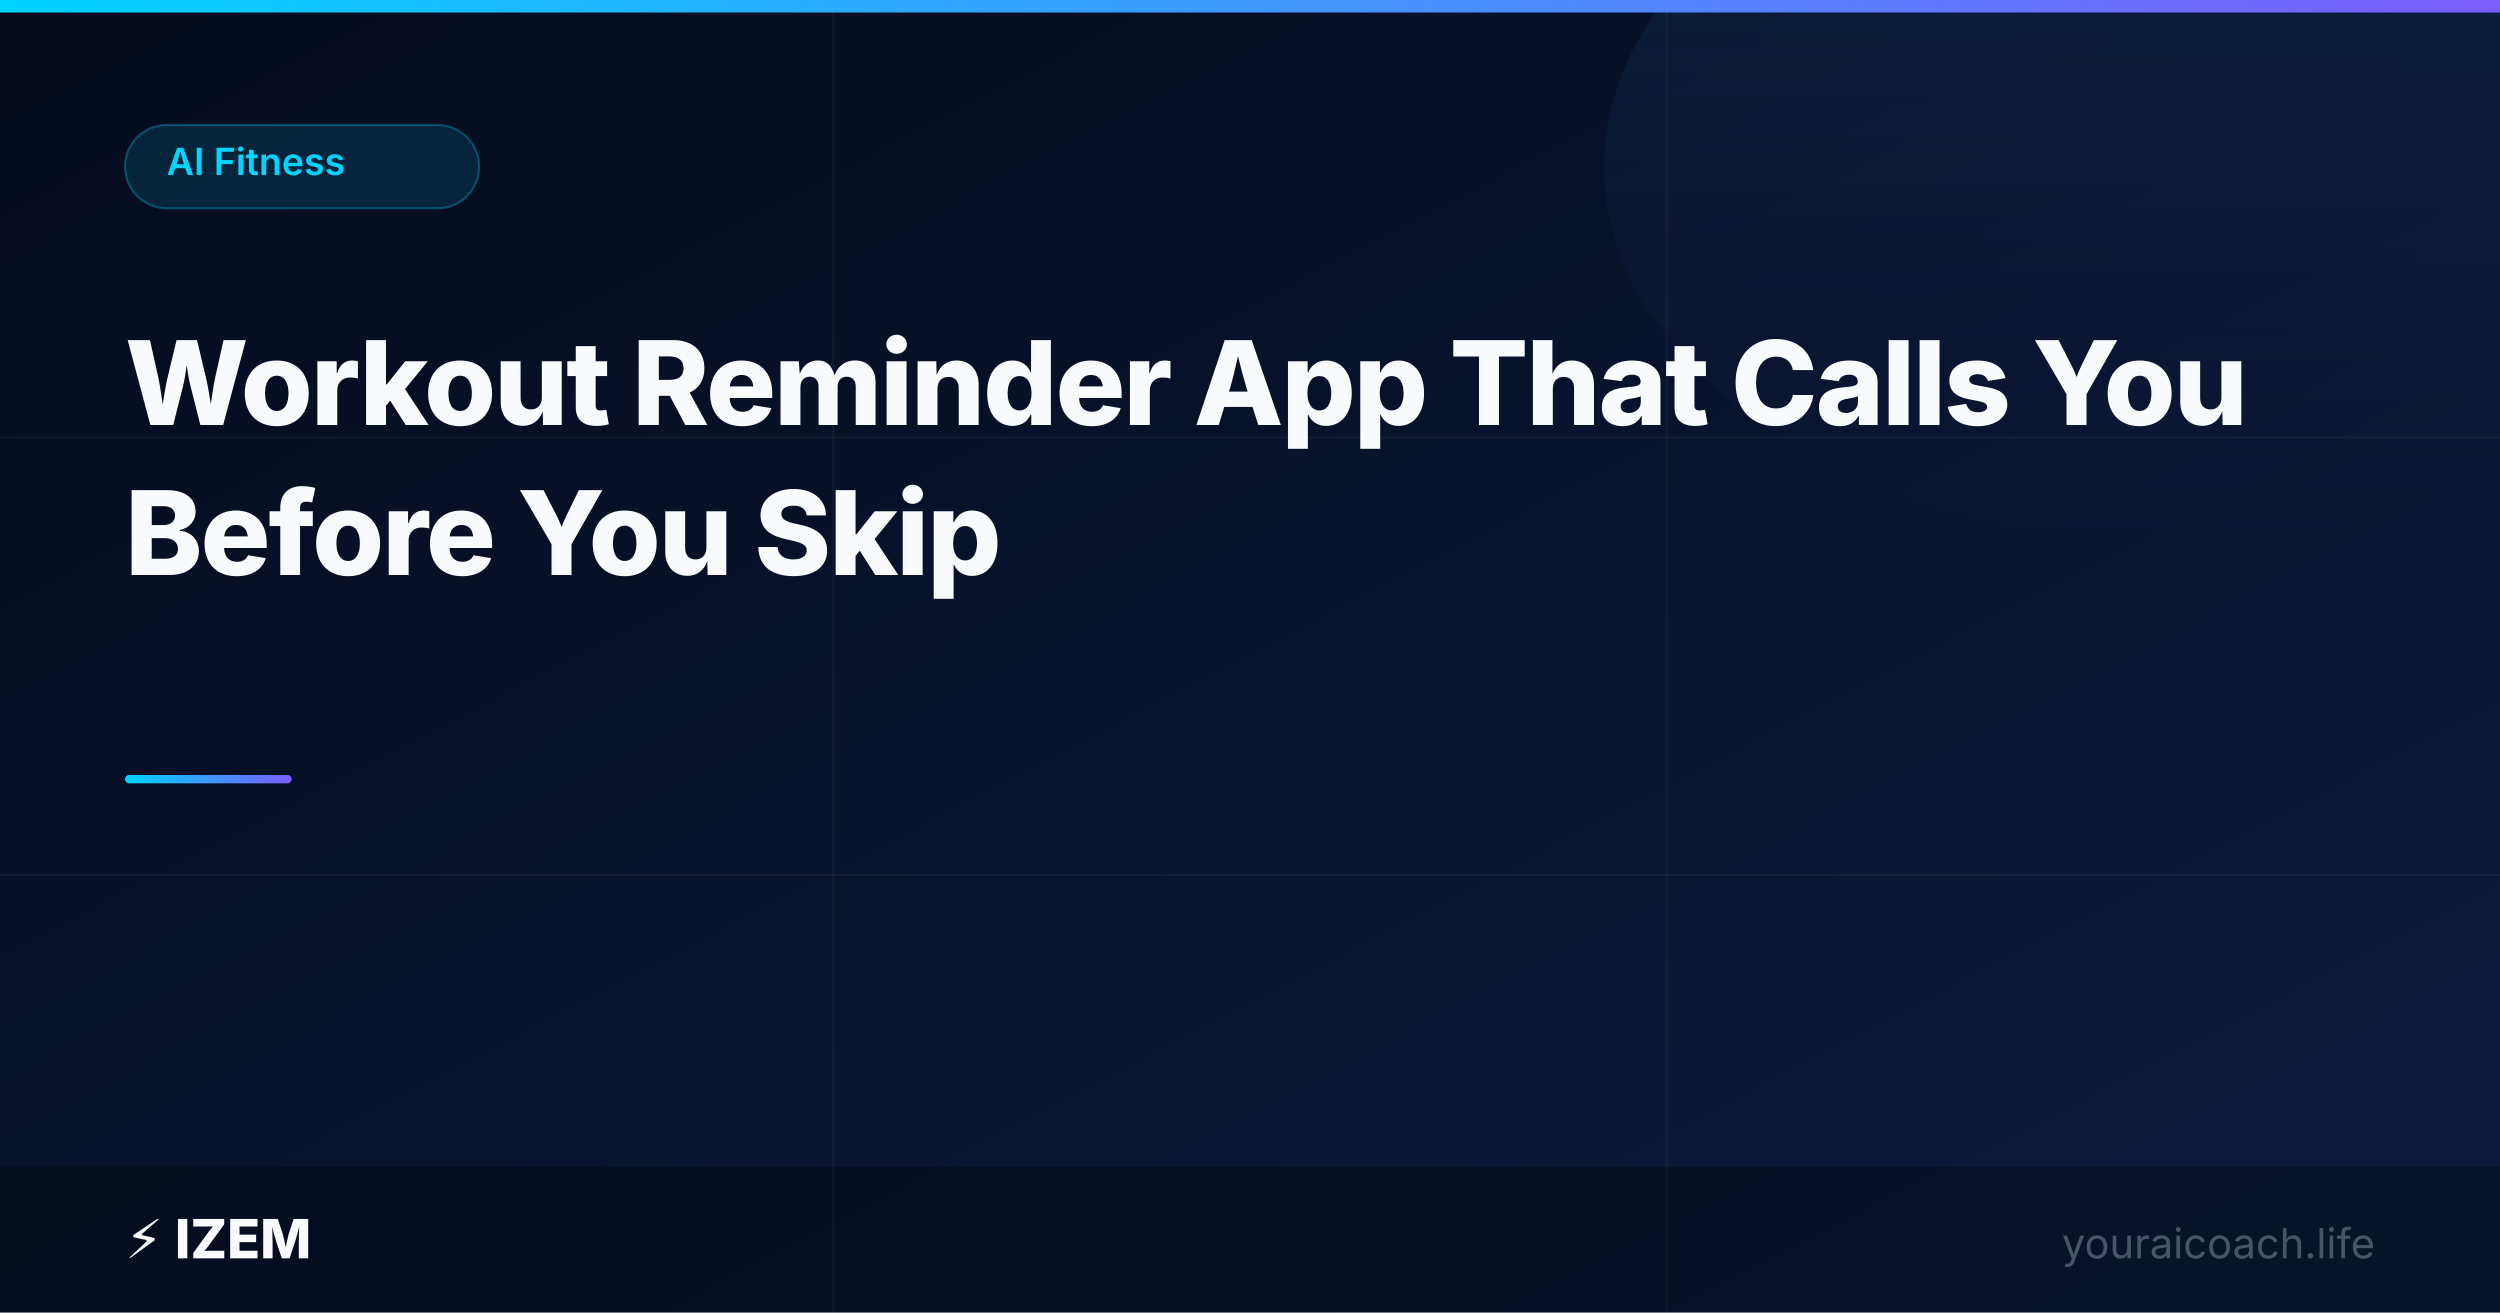
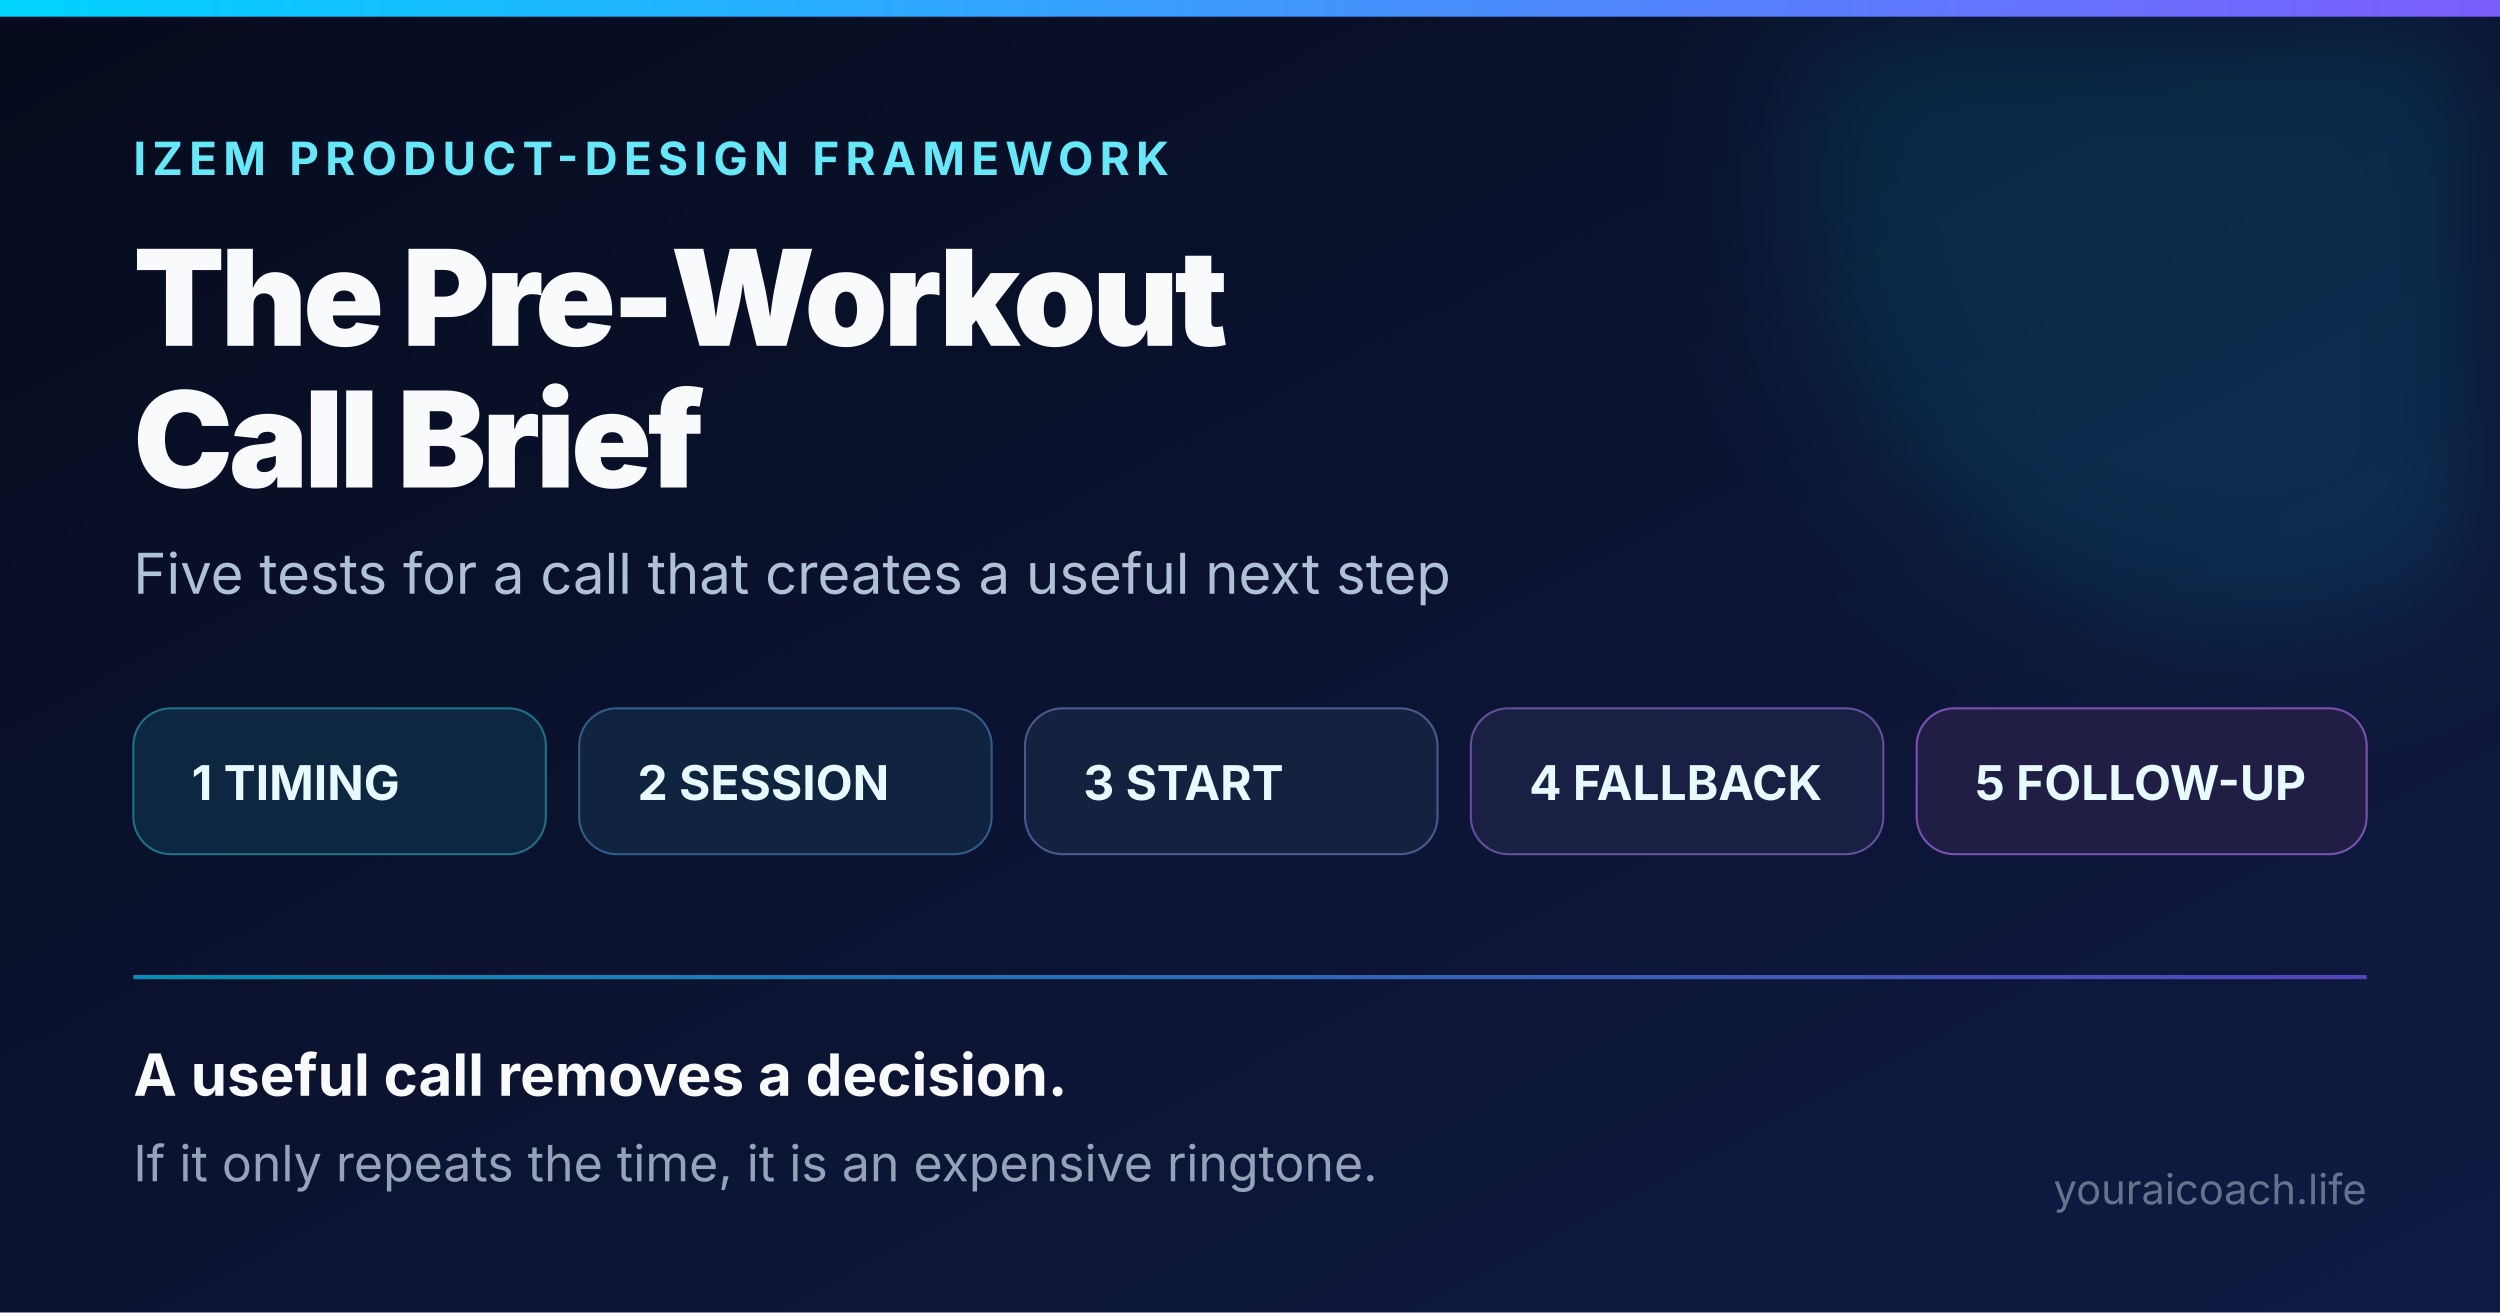
- <svg xmlns="http://www.w3.org/2000/svg" width="1200" height="630" viewBox="0 0 1200 630">
+ <svg xmlns="http://www.w3.org/2000/svg" width="1200" height="630" viewBox="0 0 1200 630" role="img" aria-labelledby="title desc">
  <defs>
-     <linearGradient id="bg" x1="0%" y1="0%" x2="100%" y2="100%">
-       <stop offset="0%" style="stop-color:#060B1D" />
-       <stop offset="100%" style="stop-color:#0C1A3D" />
+     <linearGradient id="background" x1="0" y1="0" x2="1" y2="1">
+       <stop offset="0" stop-color="#060B1D" />
+       <stop offset="1" stop-color="#101B44" />
    </linearGradient>
-     <linearGradient id="accent" x1="0%" y1="0%" x2="100%" y2="0%">
-       <stop offset="0%" style="stop-color:#00D4FF" />
-       <stop offset="100%" style="stop-color:#7C5CFC" />
+     <linearGradient id="accent" x1="0" y1="0" x2="1" y2="0">
+       <stop offset="0" stop-color="#00D4FF" />
+       <stop offset="1" stop-color="#7C5CFC" />
    </linearGradient>
-     <linearGradient id="glow" x1="0%" y1="0%" x2="0%" y2="100%">
-       <stop offset="0%" style="stop-color:#00D4FF;stop-opacity:0.15" />
-       <stop offset="100%" style="stop-color:#7C5CFC;stop-opacity:0" />
-     </linearGradient>
+     <filter id="glow" x="-50%" y="-50%" width="200%" height="200%">
+       <feGaussianBlur stdDeviation="34" />
+     </filter>
  </defs>
-   <rect width="1200" height="630" fill="url(#bg)" />
-   <ellipse cx="1050" cy="80" rx="280" ry="180" fill="url(#glow)" opacity="0.6" />
-   <line x1="0" y1="210" x2="1200" y2="210" stroke="rgba(255,255,255,0.04)" stroke-width="1" />
-   <line x1="0" y1="420" x2="1200" y2="420" stroke="rgba(255,255,255,0.04)" stroke-width="1" />
-   <line x1="400" y1="0" x2="400" y2="630" stroke="rgba(255,255,255,0.04)" stroke-width="1" />
-   <line x1="800" y1="0" x2="800" y2="630" stroke="rgba(255,255,255,0.04)" stroke-width="1" />
-   <rect x="0" y="0" width="1200" height="6" fill="url(#accent)" />
-   <rect x="60" y="60" width="170" height="40" rx="20" fill="rgba(0,212,255,0.12)" stroke="rgba(0,212,255,0.3)" stroke-width="1" />
-   <text x="80" y="84" font-family="system-ui,-apple-system,sans-serif" font-size="18" font-weight="600" fill="#00D4FF">AI Fitness</text>
-   <text x="60" y="204" font-family="system-ui,-apple-system,sans-serif" font-size="56" font-weight="800" fill="#F8FAFC" letter-spacing="-1">Workout Reminder App That Calls You</text>
-   <text x="60" y="276" font-family="system-ui,-apple-system,sans-serif" font-size="56" font-weight="800" fill="#F8FAFC" letter-spacing="-1">Before You Skip</text>
-   <rect x="0" y="560" width="1200" height="70" fill="rgba(0,0,0,0.3)" />
-   <text x="60" y="604" font-family="system-ui,-apple-system,sans-serif" font-size="26" font-weight="800" fill="#F8FAFC">⚡ IZEM</text>
-   <text x="1140" y="604" font-family="system-ui,-apple-system,sans-serif" font-size="20" fill="#475569" text-anchor="end">youraicoach.life</text>
-   <rect x="60" y="372" width="80" height="4" rx="2" fill="url(#accent)" />
+   <rect width="1200" height="630" fill="url(#background)" />
+   <circle cx="1080" cy="85" r="220" fill="#00D4FF" opacity=".12" filter="url(#glow)" />
+   <rect width="1200" height="8" fill="url(#accent)" />
+   <text x="64" y="84" fill="#67E8F9" font-family="system-ui,-apple-system,sans-serif" font-size="22" font-weight="750" letter-spacing="3">IZEM PRODUCT-DESIGN FRAMEWORK</text>
+   <text x="64" y="166" fill="#F8FAFC" font-family="system-ui,-apple-system,sans-serif" font-size="64" font-weight="850" letter-spacing="-2">The Pre-Workout</text>
+   <text x="64" y="234" fill="#F8FAFC" font-family="system-ui,-apple-system,sans-serif" font-size="64" font-weight="850" letter-spacing="-2">Call Brief</text>
+   <text x="64" y="285" fill="#AFC1D4" font-family="system-ui,-apple-system,sans-serif" font-size="27">Five tests for a call that creates a useful next step</text>
+   <g font-family="system-ui,-apple-system,sans-serif" font-size="23" font-weight="700">
+     <rect x="64" y="340" width="198" height="70" rx="18" fill="#0E2740" stroke="#1D7188" />
+     <text x="92" y="384" fill="#E6FAFF">1  TIMING</text>
+     <rect x="278" y="340" width="198" height="70" rx="18" fill="#10233F" stroke="#315D8B" />
+     <text x="306" y="384" fill="#E6FAFF">2  SESSION</text>
+     <rect x="492" y="340" width="198" height="70" rx="18" fill="#15213F" stroke="#4F578F" />
+     <text x="520" y="384" fill="#E6FAFF">3  START</text>
+     <rect x="706" y="340" width="198" height="70" rx="18" fill="#1A2043" stroke="#654E9D" />
+     <text x="734" y="384" fill="#E6FAFF">4  FALLBACK</text>
+     <rect x="920" y="340" width="216" height="70" rx="18" fill="#211E46" stroke="#7951B1" />
+     <text x="948" y="384" fill="#E6FAFF">5  FOLLOW-UP</text>
+   </g>
+   <rect x="64" y="468" width="1072" height="2" fill="url(#accent)" opacity=".65" />
+   <text x="64" y="526" fill="#F8FAFC" font-family="system-ui,-apple-system,sans-serif" font-size="28" font-weight="750">A useful call removes a decision.</text>
+   <text x="64" y="567" fill="#94A3B8" font-family="system-ui,-apple-system,sans-serif" font-size="24">If it only repeats the time, it is an expensive ringtone.</text>
+   <text x="1136" y="578" fill="#64748B" text-anchor="end" font-family="system-ui,-apple-system,sans-serif" font-size="20">youraicoach.life</text>
</svg>
